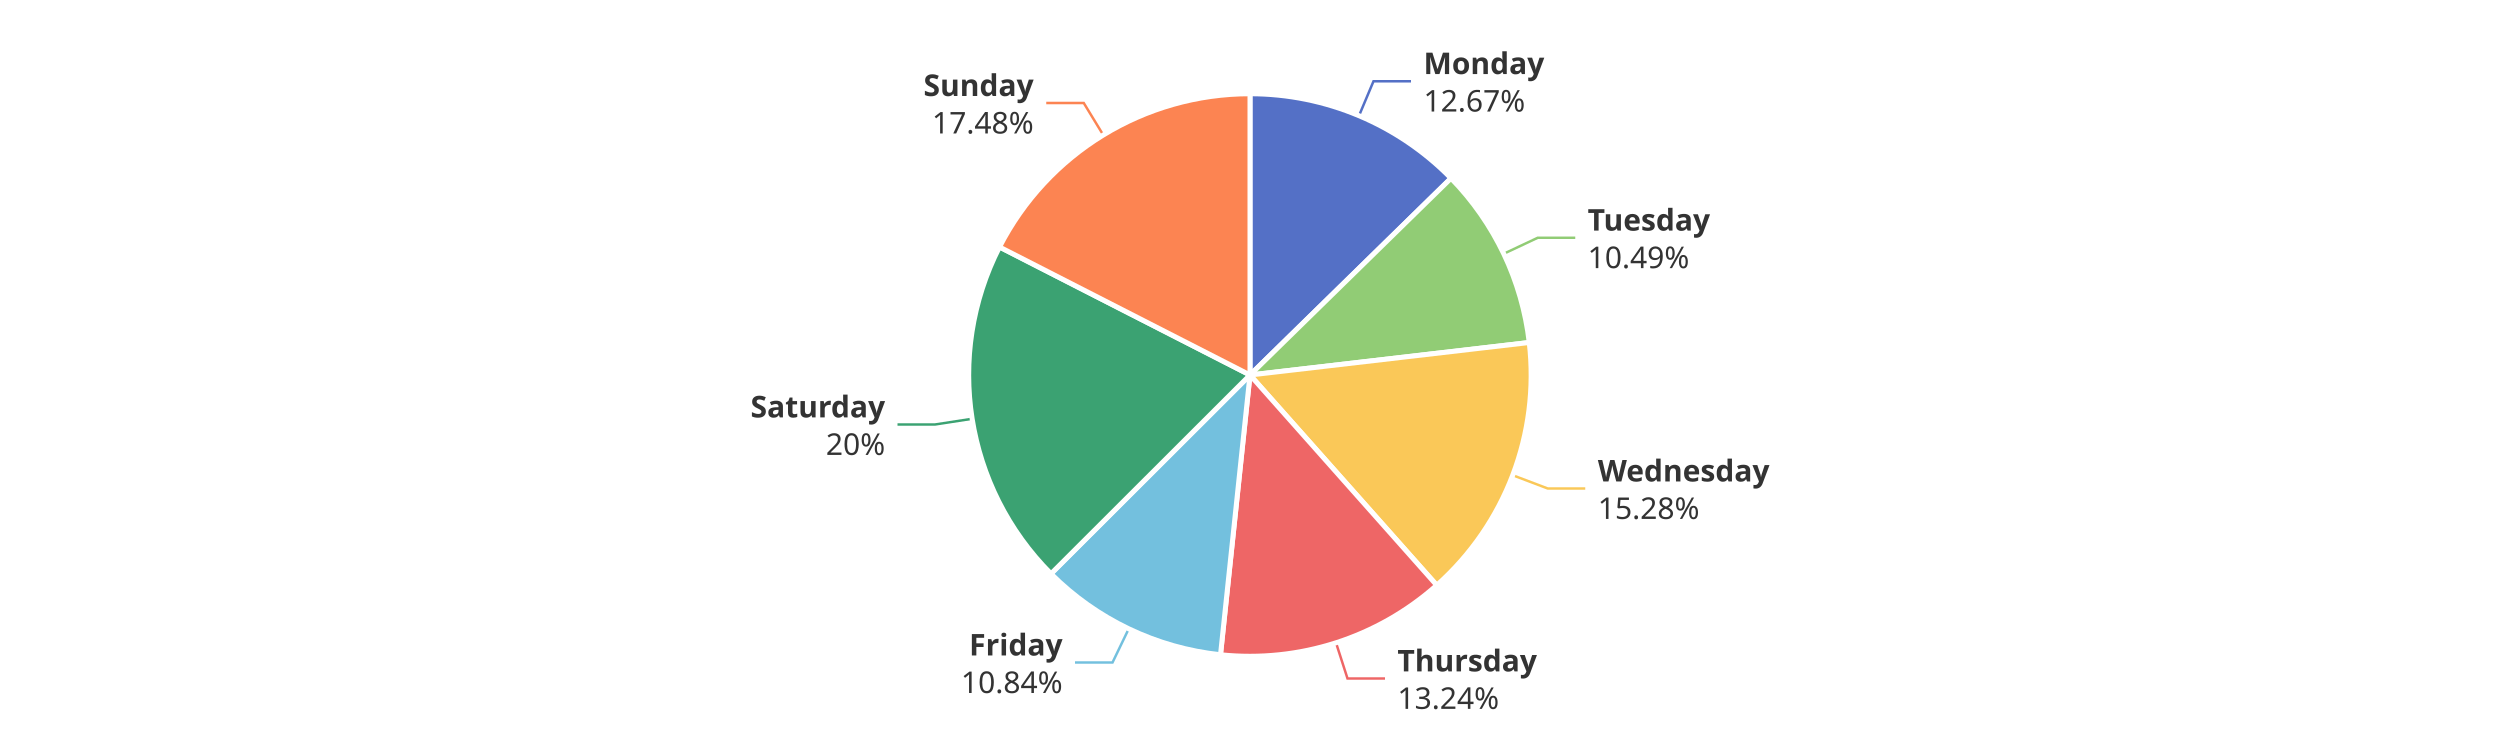
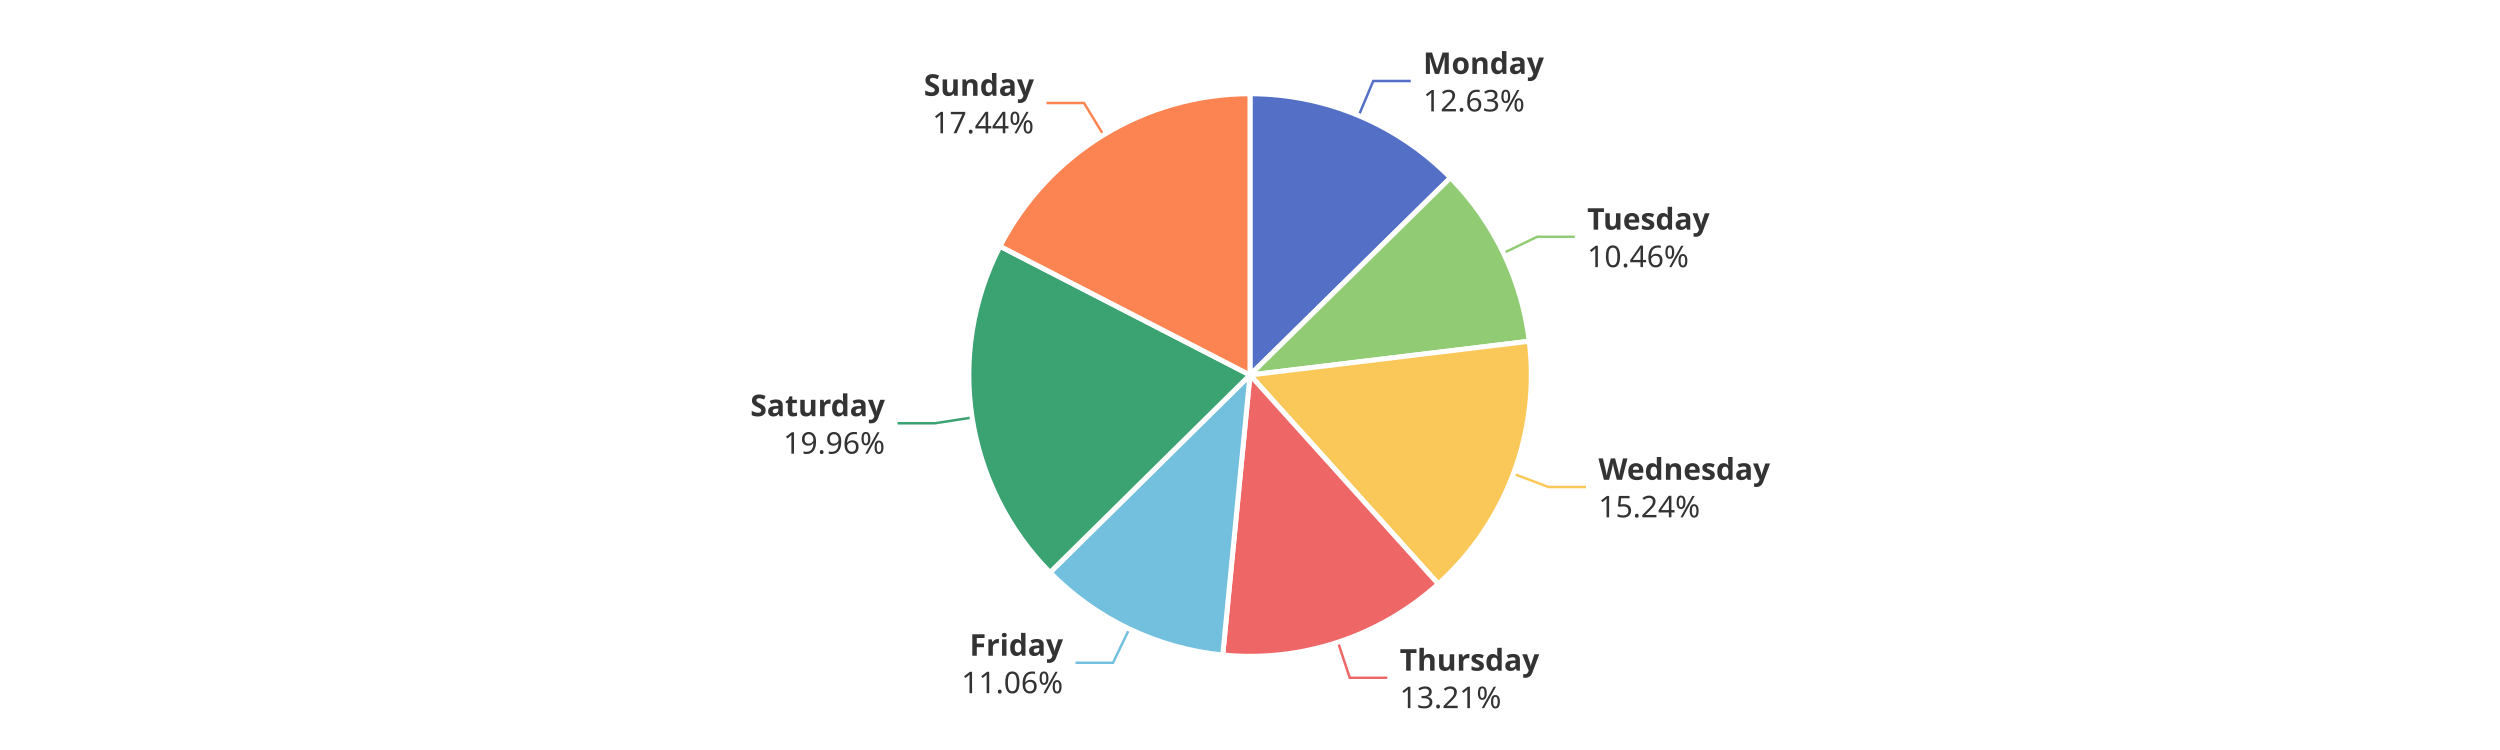
<svg xmlns="http://www.w3.org/2000/svg" width="1000" height="300" version="1.1" baseProfile="full" viewBox="0 0 1000 300">
  <rect width="1000" height="300" x="0" y="0" id="0" fill="#ffffff" />
-   <polyline points="543.6 46.3 549.4 32.5 564.4 32.5" fill="none" stroke="#5470c6" />
-   <polyline points="601.5 101.5 615.1 95.1 630.1 95.1" fill="none" stroke="#91cc75" />
-   <polyline points="605.1 190.1 619.1 195.4 634.1 195.4" fill="none" stroke="#fac858" />
-   <polyline points="534.4 257.1 539 271.4 554 271.4" fill="none" stroke="#ee6666" />
-   <polyline points="451.5 251.5 445 265 430 265" fill="none" stroke="#73c0de" />
-   <polyline points="388.9 167.5 374 169.8 359 169.8" fill="none" stroke="#3ba272" />
-   <polyline points="441.3 54 433.5 41.2 418.5 41.2" fill="none" stroke="#fc8452" />
-   <path d="M500 37.5A112.5 112.5 0 0 1 580.4 71.3L500 150Z" fill="#5470c6" stroke="#fff" stroke-width="2" stroke-linejoin="round" />
-   <path d="M580.4 71.3A112.5 112.5 0 0 1 611.7 137L500 150Z" fill="#91cc75" stroke="#fff" stroke-width="2" stroke-linejoin="round" />
-   <path d="M611.7 137A112.5 112.5 0 0 1 574.7 234.1L500 150Z" fill="#fac858" stroke="#fff" stroke-width="2" stroke-linejoin="round" />
-   <path d="M574.7 234.1A112.5 112.5 0 0 1 488.2 261.9L500 150Z" fill="#ee6666" stroke="#fff" stroke-width="2" stroke-linejoin="round" />
-   <path d="M488.2 261.9A112.5 112.5 0 0 1 420.4 229.5L500 150Z" fill="#73c0de" stroke="#fff" stroke-width="2" stroke-linejoin="round" />
-   <path d="M420.4 229.5A112.5 112.5 0 0 1 399.8 98.8L500 150Z" fill="#3ba272" stroke="#fff" stroke-width="2" stroke-linejoin="round" />
-   <path d="M399.8 98.8A112.5 112.5 0 0 1 500 37.5L500 150Z" fill="#fc8452" stroke="#fff" stroke-width="2" stroke-linejoin="round" />
-   <path d="M0 -15l42.8 0l0 30l-42.8 0Z" transform="translate(569.4159 32.4657)" fill="none" />
-   <text dominant-baseline="central" text-anchor="start" style="font-size:12px;font-family:sans-serif;font-weight:bold;" y="-7.5" transform="translate(569.4159 32.4657)" fill="#333" stroke="rgb(255,255,255)" stroke-width="2" paint-order="stroke" stroke-miterlimit="2">Monday</text>
-   <text dominant-baseline="central" text-anchor="start" style="font-size:12px;font-family:sans-serif;" y="7.5" transform="translate(569.4159 32.4657)" fill="#333" stroke="rgb(255,255,255)" stroke-width="2" paint-order="stroke" stroke-miterlimit="2">12.67%</text>
-   <path d="M0 -15l46.2 0l0 30l-46.2 0Z" transform="translate(635.0677 95.0848)" fill="none" />
-   <text dominant-baseline="central" text-anchor="start" style="font-size:12px;font-family:sans-serif;font-weight:bold;" y="-7.5" transform="translate(635.0677 95.0848)" fill="#333" stroke="rgb(255,255,255)" stroke-width="2" paint-order="stroke" stroke-miterlimit="2">Tuesday</text>
-   <text dominant-baseline="central" text-anchor="start" style="font-size:12px;font-family:sans-serif;" y="7.5" transform="translate(635.0677 95.0848)" fill="#333" stroke="rgb(255,255,255)" stroke-width="2" paint-order="stroke" stroke-miterlimit="2">10.49%</text>
-   <path d="M0 -15l63.6 0l0 30l-63.6 0Z" transform="translate(639.1357 195.4195)" fill="none" />
-   <text dominant-baseline="central" text-anchor="start" style="font-size:12px;font-family:sans-serif;font-weight:bold;" y="-7.5" transform="translate(639.1357 195.4195)" fill="#333" stroke="rgb(255,255,255)" stroke-width="2" paint-order="stroke" stroke-miterlimit="2">Wednesday</text>
-   <text dominant-baseline="central" text-anchor="start" style="font-size:12px;font-family:sans-serif;" y="7.5" transform="translate(639.1357 195.4195)" fill="#333" stroke="rgb(255,255,255)" stroke-width="2" paint-order="stroke" stroke-miterlimit="2">15.28%</text>
-   <path d="M0 -15l50.2 0l0 30l-50.2 0Z" transform="translate(558.9766 271.3963)" fill="none" />
-   <text dominant-baseline="central" text-anchor="start" style="font-size:12px;font-family:sans-serif;font-weight:bold;" y="-7.5" transform="translate(558.9766 271.3963)" fill="#333" stroke="rgb(255,255,255)" stroke-width="2" paint-order="stroke" stroke-miterlimit="2">Thursday</text>
-   <text dominant-baseline="central" text-anchor="start" style="font-size:12px;font-family:sans-serif;" y="7.5" transform="translate(558.9766 271.3963)" fill="#333" stroke="rgb(255,255,255)" stroke-width="2" paint-order="stroke" stroke-miterlimit="2">13.24%</text>
-   <path d="M-40.9 -15l40.9 0l0 30l-40.9 0Z" transform="translate(425.0306 265.0418)" fill="none" />
-   <text dominant-baseline="central" text-anchor="end" style="font-size:12px;font-family:sans-serif;font-weight:bold;" y="-7.5" transform="translate(425.0306 265.0418)" fill="#333" stroke="rgb(255,255,255)" stroke-width="2" paint-order="stroke" stroke-miterlimit="2">Friday</text>
-   <text dominant-baseline="central" text-anchor="end" style="font-size:12px;font-family:sans-serif;" y="7.5" transform="translate(425.0306 265.0418)" fill="#333" stroke="rgb(255,255,255)" stroke-width="2" paint-order="stroke" stroke-miterlimit="2">10.84%</text>
-   <path d="M-48.2 -15l48.2 0l0 30l-48.2 0Z" transform="translate(354.0476 169.805)" fill="none" />
-   <text dominant-baseline="central" text-anchor="end" style="font-size:12px;font-family:sans-serif;font-weight:bold;" y="-7.5" transform="translate(354.0476 169.805)" fill="#333" stroke="rgb(255,255,255)" stroke-width="2" paint-order="stroke" stroke-miterlimit="2">Saturday</text>
-   <text dominant-baseline="central" text-anchor="end" style="font-size:12px;font-family:sans-serif;" y="7.5" transform="translate(354.0476 169.805)" fill="#333" stroke="rgb(255,255,255)" stroke-width="2" paint-order="stroke" stroke-miterlimit="2">20%</text>
-   <path d="M-40.9 -15l40.9 0l0 30l-40.9 0Z" transform="translate(413.4557 41.2429)" fill="none" />
-   <text dominant-baseline="central" text-anchor="end" style="font-size:12px;font-family:sans-serif;font-weight:bold;" y="-7.5" transform="translate(413.4557 41.2429)" fill="#333" stroke="rgb(255,255,255)" stroke-width="2" paint-order="stroke" stroke-miterlimit="2">Sunday</text>
-   <text dominant-baseline="central" text-anchor="end" style="font-size:12px;font-family:sans-serif;" y="7.5" transform="translate(413.4557 41.2429)" fill="#333" stroke="rgb(255,255,255)" stroke-width="2" paint-order="stroke" stroke-miterlimit="2">17.48%</text>
+   <polyline points="543.5 46.2 549.3 32.4 564.3 32.4" fill="none" stroke="#5470c6" />
+   <polyline points="601.4 101.2 614.9 94.7 629.9 94.7" fill="none" stroke="#91cc75" />
+   <polyline points="605.3 189.5 619.4 194.8 634.4 194.8" fill="none" stroke="#fac858" />
+   <polyline points="535.2 256.9 539.9 271.1 554.9 271.1" fill="none" stroke="#ee6666" />
+   <polyline points="451.7 251.6 445.2 265.1 430.2 265.1" fill="none" stroke="#73c0de" />
+   <polyline points="388.8 167 374 169.3 359 169.3" fill="none" stroke="#3ba272" />
+   <polyline points="441.4 54 433.6 41.2 418.6 41.2" fill="none" stroke="#fc8452" />
+   <path d="M500 37.5A112.5 112.5 0 0 1 580.2 71.1L500 150Z" fill="#5470c6" stroke="#fff" stroke-width="2" stroke-linejoin="round" />
+   <path d="M580.2 71.1A112.5 112.5 0 0 1 611.7 136.5L500 150Z" fill="#91cc75" stroke="#fff" stroke-width="2" stroke-linejoin="round" />
+   <path d="M611.7 136.5A112.5 112.5 0 0 1 575.3 233.6L500 150Z" fill="#fac858" stroke="#fff" stroke-width="2" stroke-linejoin="round" />
+   <path d="M575.3 233.6A112.5 112.5 0 0 1 489.1 262L500 150Z" fill="#ee6666" stroke="#fff" stroke-width="2" stroke-linejoin="round" />
+   <path d="M489.1 262A112.5 112.5 0 0 1 420 229L500 150Z" fill="#73c0de" stroke="#fff" stroke-width="2" stroke-linejoin="round" />
+   <path d="M420 229A112.5 112.5 0 0 1 400 98.5L500 150Z" fill="#3ba272" stroke="#fff" stroke-width="2" stroke-linejoin="round" />
+   <path d="M400 98.5A112.5 112.5 0 0 1 500 37.5L500 150Z" fill="#fc8452" stroke="#fff" stroke-width="2" stroke-linejoin="round" />
+   <path d="M0 -15l42.8 0l0 30l-42.8 0Z" transform="translate(569.2728 32.4056)" fill="none" />
+   <text dominant-baseline="central" text-anchor="start" style="font-size:12px;font-family:sans-serif;font-weight:bold;" y="-7.5" transform="translate(569.2728 32.4056)" fill="#333" stroke="rgb(255,255,255)" stroke-width="2" paint-order="stroke" stroke-miterlimit="2">Monday</text>
+   <text dominant-baseline="central" text-anchor="start" style="font-size:12px;font-family:sans-serif;" y="7.5" transform="translate(569.2728 32.4056)" fill="#333" stroke="rgb(255,255,255)" stroke-width="2" paint-order="stroke" stroke-miterlimit="2">12.63%</text>
+   <path d="M0 -15l46.2 0l0 30l-46.2 0Z" transform="translate(634.8835 94.7004)" fill="none" />
+   <text dominant-baseline="central" text-anchor="start" style="font-size:12px;font-family:sans-serif;font-weight:bold;" y="-7.5" transform="translate(634.8835 94.7004)" fill="#333" stroke="rgb(255,255,255)" stroke-width="2" paint-order="stroke" stroke-miterlimit="2">Tuesday</text>
+   <text dominant-baseline="central" text-anchor="start" style="font-size:12px;font-family:sans-serif;" y="7.5" transform="translate(634.8835 94.7004)" fill="#333" stroke="rgb(255,255,255)" stroke-width="2" paint-order="stroke" stroke-miterlimit="2">10.46%</text>
+   <path d="M0 -15l63.6 0l0 30l-63.6 0Z" transform="translate(639.382 194.7681)" fill="none" />
+   <text dominant-baseline="central" text-anchor="start" style="font-size:12px;font-family:sans-serif;font-weight:bold;" y="-7.5" transform="translate(639.382 194.7681)" fill="#333" stroke="rgb(255,255,255)" stroke-width="2" paint-order="stroke" stroke-miterlimit="2">Wednesday</text>
+   <text dominant-baseline="central" text-anchor="start" style="font-size:12px;font-family:sans-serif;" y="7.5" transform="translate(639.382 194.7681)" fill="#333" stroke="rgb(255,255,255)" stroke-width="2" paint-order="stroke" stroke-miterlimit="2">15.24%</text>
+   <path d="M0 -15l50.2 0l0 30l-50.2 0Z" transform="translate(559.8946 271.0978)" fill="none" />
+   <text dominant-baseline="central" text-anchor="start" style="font-size:12px;font-family:sans-serif;font-weight:bold;" y="-7.5" transform="translate(559.8946 271.0978)" fill="#333" stroke="rgb(255,255,255)" stroke-width="2" paint-order="stroke" stroke-miterlimit="2">Thursday</text>
+   <text dominant-baseline="central" text-anchor="start" style="font-size:12px;font-family:sans-serif;" y="7.5" transform="translate(559.8946 271.0978)" fill="#333" stroke="rgb(255,255,255)" stroke-width="2" paint-order="stroke" stroke-miterlimit="2">13.21%</text>
+   <path d="M-40.9 -15l40.9 0l0 30l-40.9 0Z" transform="translate(425.2063 265.1256)" fill="none" />
+   <text dominant-baseline="central" text-anchor="end" style="font-size:12px;font-family:sans-serif;font-weight:bold;" y="-7.5" transform="translate(425.2063 265.1256)" fill="#333" stroke="rgb(255,255,255)" stroke-width="2" paint-order="stroke" stroke-miterlimit="2">Friday</text>
+   <text dominant-baseline="central" text-anchor="end" style="font-size:12px;font-family:sans-serif;" y="7.5" transform="translate(425.2063 265.1256)" fill="#333" stroke="rgb(255,255,255)" stroke-width="2" paint-order="stroke" stroke-miterlimit="2">11.06%</text>
+   <path d="M-48.2 -15l48.2 0l0 30l-48.2 0Z" transform="translate(353.9711 169.3122)" fill="none" />
+   <text dominant-baseline="central" text-anchor="end" style="font-size:12px;font-family:sans-serif;font-weight:bold;" y="-7.5" transform="translate(353.9711 169.3122)" fill="#333" stroke="rgb(255,255,255)" stroke-width="2" paint-order="stroke" stroke-miterlimit="2">Saturday</text>
+   <text dominant-baseline="central" text-anchor="end" style="font-size:12px;font-family:sans-serif;" y="7.5" transform="translate(353.9711 169.3122)" fill="#333" stroke="rgb(255,255,255)" stroke-width="2" paint-order="stroke" stroke-miterlimit="2">19.96%</text>
+   <path d="M-40.9 -15l40.9 0l0 30l-40.9 0Z" transform="translate(413.5865 41.163)" fill="none" />
+   <text dominant-baseline="central" text-anchor="end" style="font-size:12px;font-family:sans-serif;font-weight:bold;" y="-7.5" transform="translate(413.5865 41.163)" fill="#333" stroke="rgb(255,255,255)" stroke-width="2" paint-order="stroke" stroke-miterlimit="2">Sunday</text>
+   <text dominant-baseline="central" text-anchor="end" style="font-size:12px;font-family:sans-serif;" y="7.5" transform="translate(413.5865 41.163)" fill="#333" stroke="rgb(255,255,255)" stroke-width="2" paint-order="stroke" stroke-miterlimit="2">17.44%</text>
</svg>
